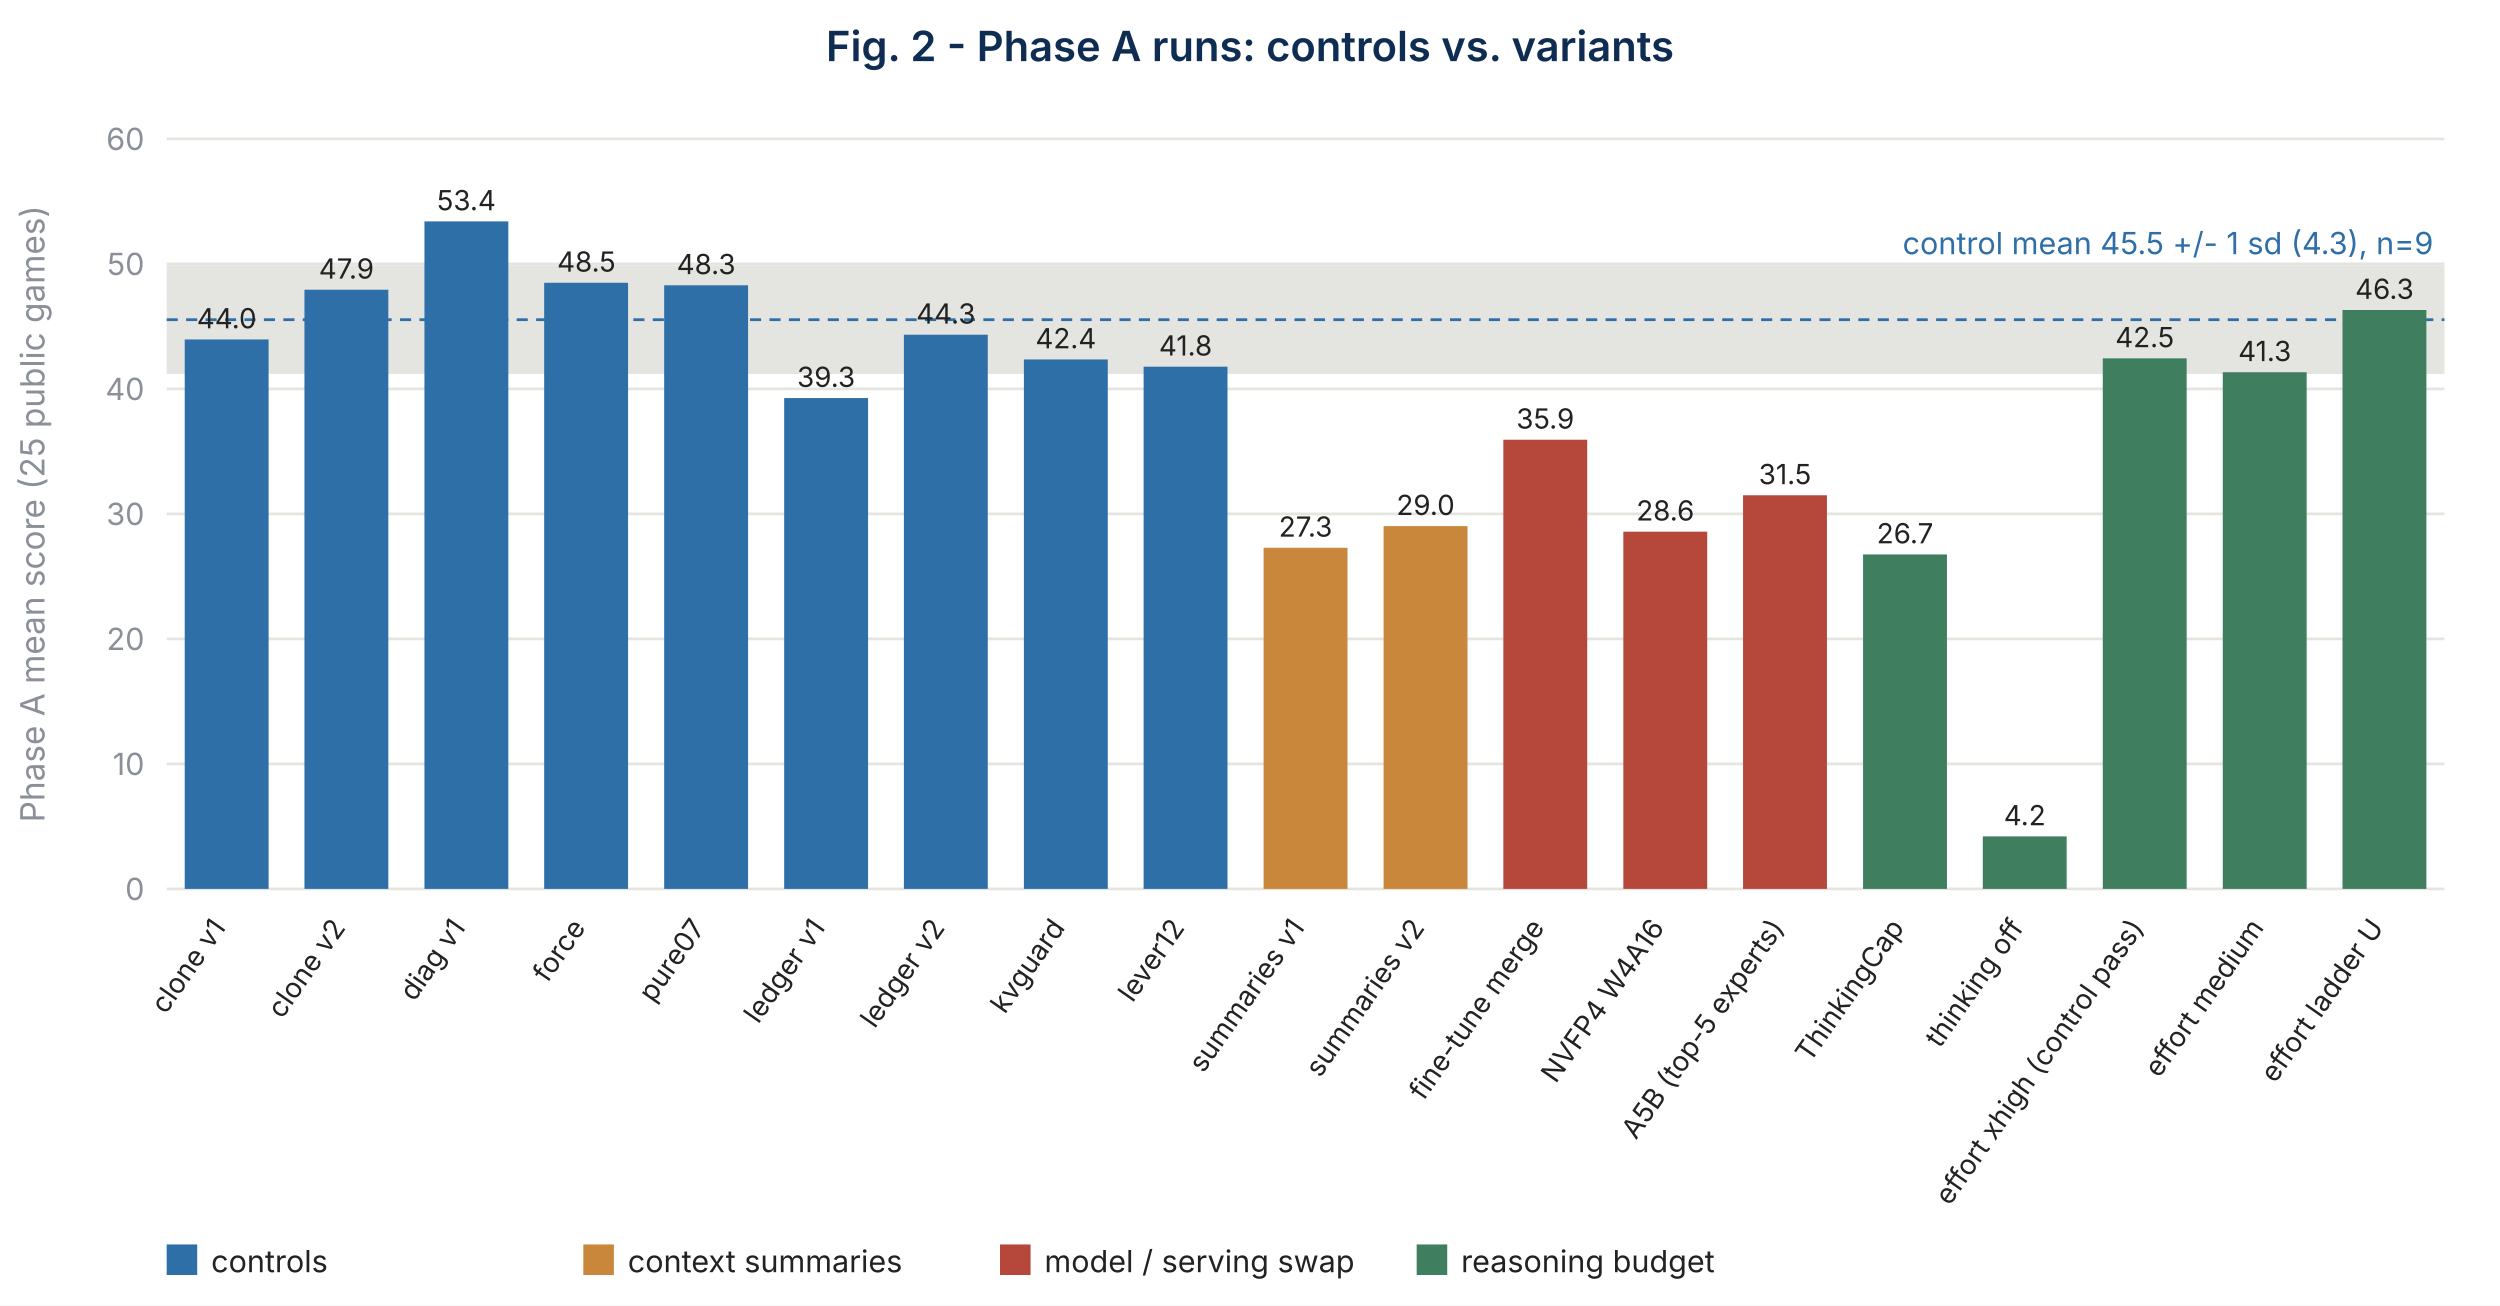
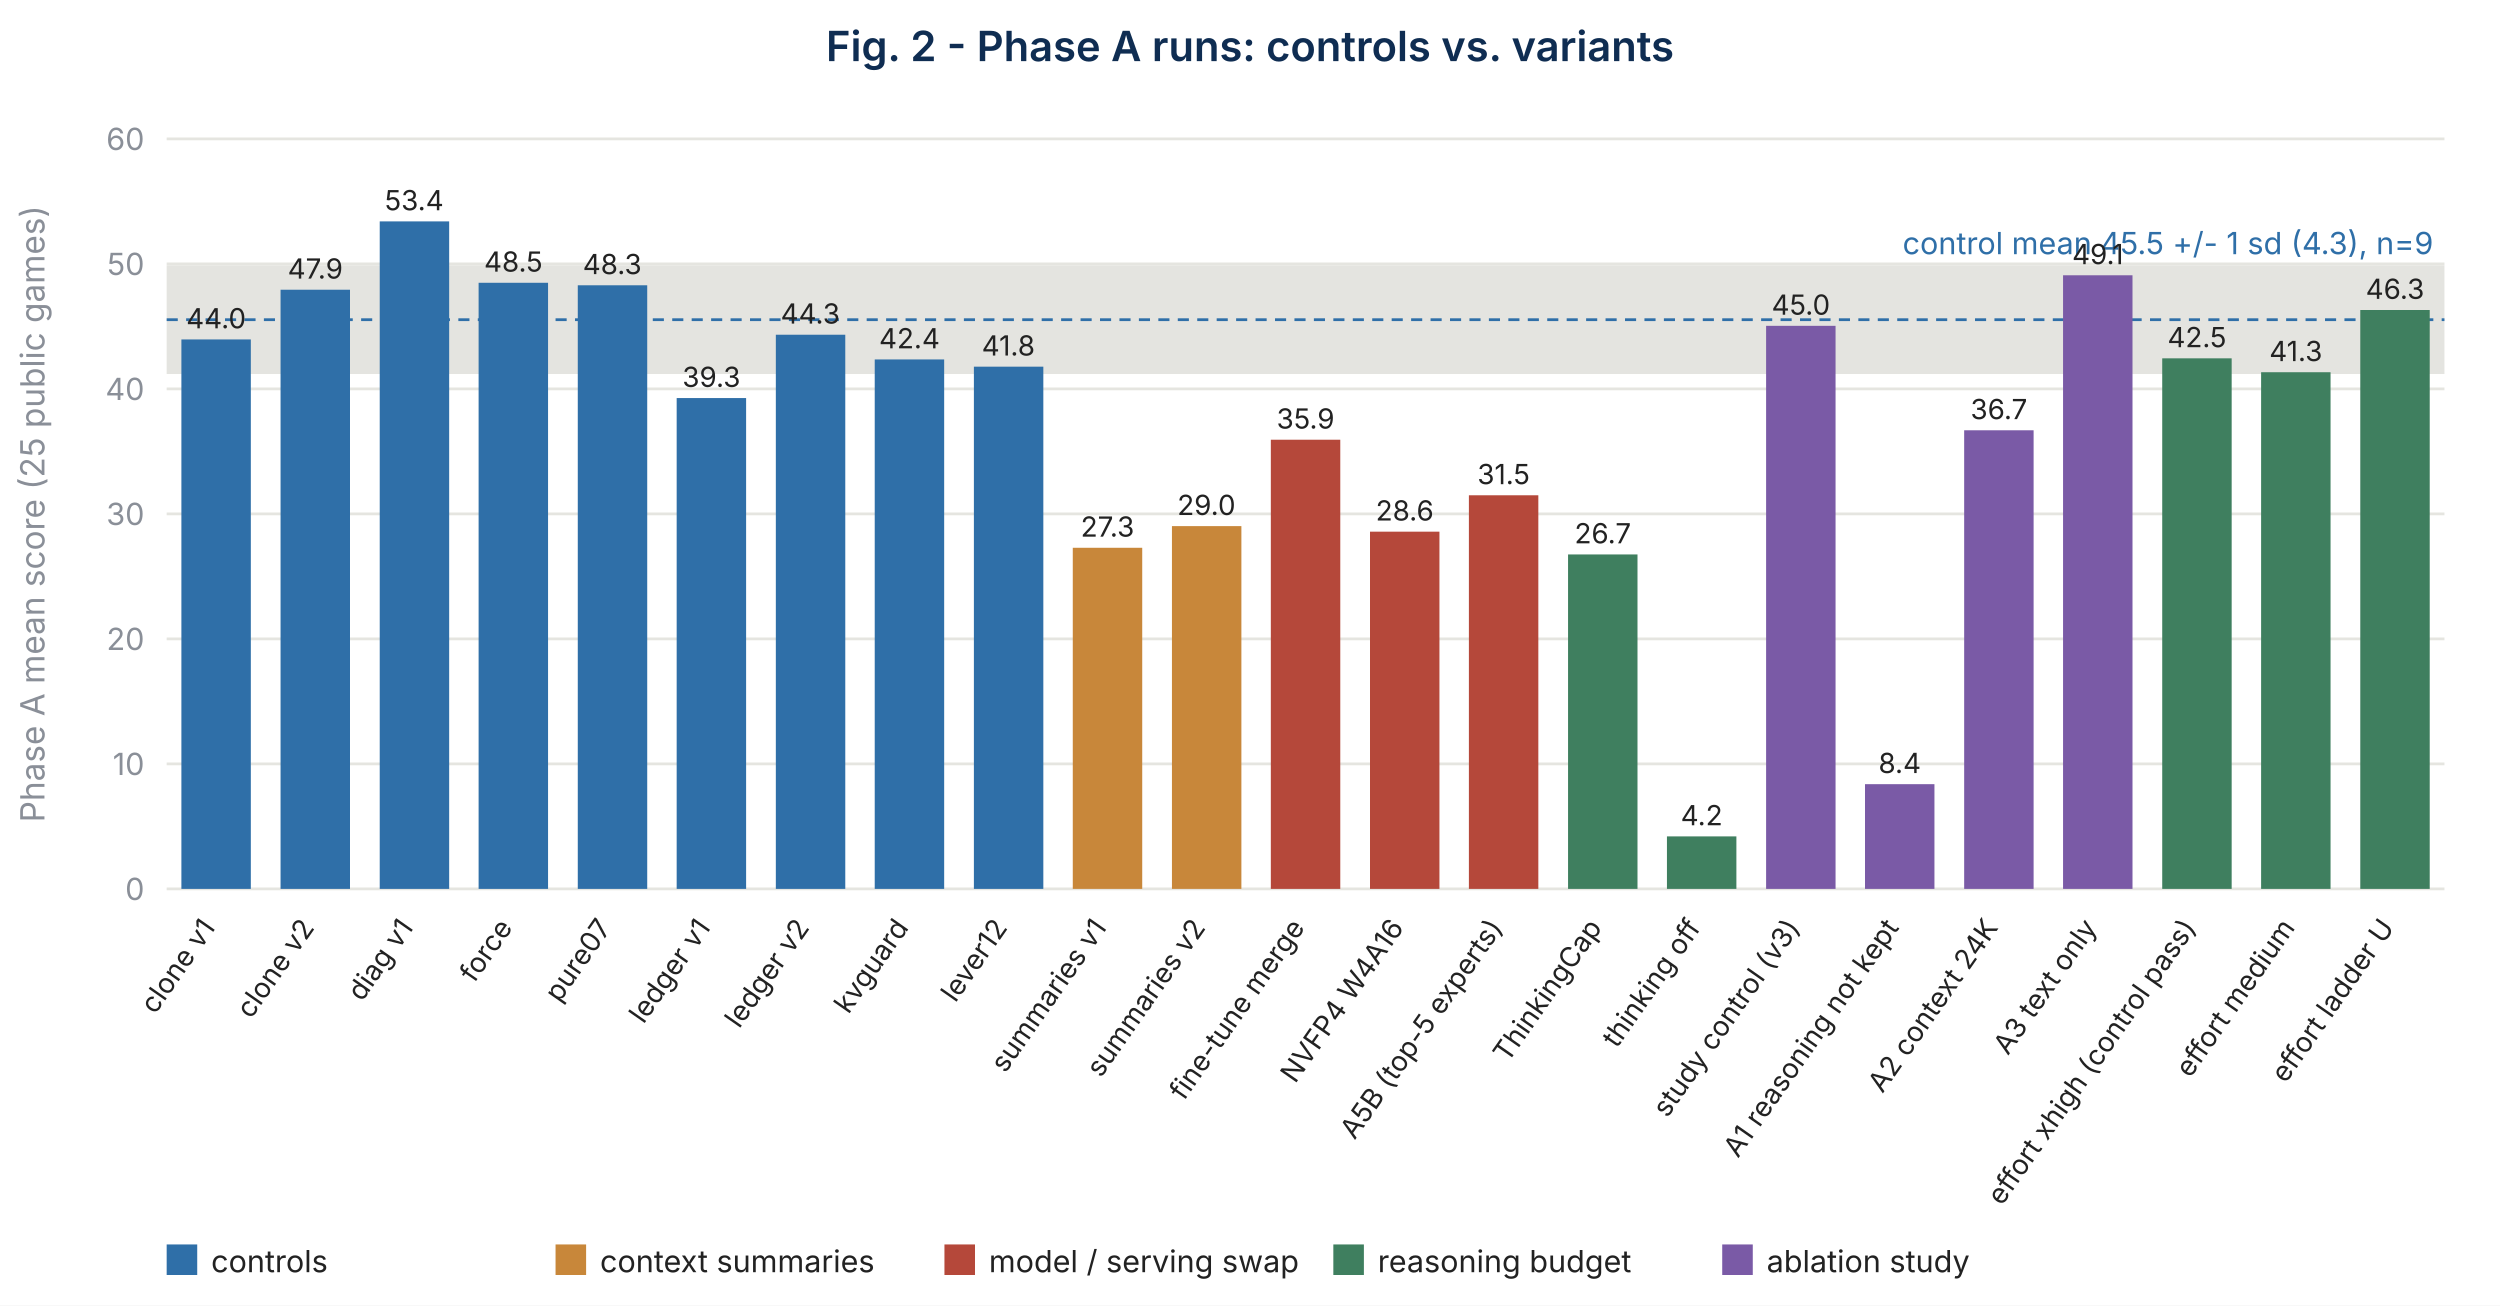
<svg xmlns="http://www.w3.org/2000/svg" viewBox="0 0 900 470" width="900" height="470" font-family="Inter,Helvetica,Arial,sans-serif">
  <rect width="100%" height="100%" fill="white" />
  <text x="450.0" y="22" text-anchor="middle" font-size="15" fill="#0f2d52" font-weight="600">Fig. 2 - Phase A runs: controls vs. variants</text>
  <line x1="60" x2="880" y1="320.0" y2="320.0" stroke="#e5e5e0" />
  <text x="52.0" y="324.0" font-size="11" text-anchor="end" fill="#8a8f98" font-weight="400">0</text>
  <line x1="60" x2="880" y1="275.0" y2="275.0" stroke="#e5e5e0" />
  <text x="52.0" y="279.0" font-size="11" text-anchor="end" fill="#8a8f98" font-weight="400">10</text>
  <line x1="60" x2="880" y1="230" y2="230" stroke="#e5e5e0" />
  <text x="52.0" y="234.0" font-size="11" text-anchor="end" fill="#8a8f98" font-weight="400">20</text>
  <line x1="60" x2="880" y1="185.0" y2="185.0" stroke="#e5e5e0" />
  <text x="52.0" y="189.0" font-size="11" text-anchor="end" fill="#8a8f98" font-weight="400">30</text>
  <line x1="60" x2="880" y1="140.0" y2="140.0" stroke="#e5e5e0" />
  <text x="52.0" y="144.0" font-size="11" text-anchor="end" fill="#8a8f98" font-weight="400">40</text>
  <line x1="60" x2="880" y1="95.0" y2="95.0" stroke="#e5e5e0" />
  <text x="52.0" y="99.0" font-size="11" text-anchor="end" fill="#8a8f98" font-weight="400">50</text>
  <line x1="60" x2="880" y1="50.0" y2="50.0" stroke="#e5e5e0" />
  <text x="52.0" y="54.0" font-size="11" text-anchor="end" fill="#8a8f98" font-weight="400">60</text>
  <rect x="60" y="95.532" width="820" height="39.116" fill="#d9d9d3" fill-opacity="0.7" />
  <line x1="60" x2="880" y1="115.089" y2="115.089" stroke="#2f6fa8" stroke-dasharray="4 3" />
  <text x="876.0" y="91.5" font-size="11" text-anchor="end" fill="#2f6fa8" font-weight="400">control mean 45.5 +/- 1 sd (4.3), n=9</text>
-   <rect x="66.5" y="122.2" width="30.2" height="197.8" fill="#2f6fa8" />
-   <text x="81.6" y="118.2" font-size="10" text-anchor="middle" fill="#222" font-weight="400">44.0</text>
-   <text transform="translate(81.6,334.0) rotate(-55)" font-size="10" text-anchor="end" fill="#222" font-weight="400">clone v1</text>
-   <rect x="109.6" y="104.3" width="30.2" height="215.7" fill="#2f6fa8" />
-   <text x="124.7" y="100.3" font-size="10" text-anchor="middle" fill="#222" font-weight="400">47.9</text>
-   <text transform="translate(124.7,334.0) rotate(-55)" font-size="10" text-anchor="end" fill="#222" font-weight="400">clone v2</text>
-   <rect x="152.8" y="79.7" width="30.2" height="240.3" fill="#2f6fa8" />
-   <text x="167.9" y="75.7" font-size="10" text-anchor="middle" fill="#222" font-weight="400">53.4</text>
-   <text transform="translate(167.9,334.0) rotate(-55)" font-size="10" text-anchor="end" fill="#222" font-weight="400">diag v1</text>
-   <rect x="195.9" y="101.8" width="30.2" height="218.2" fill="#2f6fa8" />
-   <text x="211.1" y="97.8" font-size="10" text-anchor="middle" fill="#222" font-weight="400">48.5</text>
-   <text transform="translate(211.1,334.0) rotate(-55)" font-size="10" text-anchor="end" fill="#222" font-weight="400">force</text>
-   <rect x="239.1" y="102.7" width="30.2" height="217.3" fill="#2f6fa8" />
-   <text x="254.2" y="98.7" font-size="10" text-anchor="middle" fill="#222" font-weight="400">48.3</text>
-   <text transform="translate(254.2,334.0) rotate(-55)" font-size="10" text-anchor="end" fill="#222" font-weight="400">pure07</text>
-   <rect x="282.3" y="143.3" width="30.2" height="176.7" fill="#2f6fa8" />
-   <text x="297.4" y="139.3" font-size="10" text-anchor="middle" fill="#222" font-weight="400">39.3</text>
-   <text transform="translate(297.4,334.0) rotate(-55)" font-size="10" text-anchor="end" fill="#222" font-weight="400">ledger v1</text>
-   <rect x="325.4" y="120.5" width="30.2" height="199.5" fill="#2f6fa8" />
-   <text x="340.5" y="116.5" font-size="10" text-anchor="middle" fill="#222" font-weight="400">44.3</text>
-   <text transform="translate(340.5,334.0) rotate(-55)" font-size="10" text-anchor="end" fill="#222" font-weight="400">ledger v2</text>
-   <rect x="368.6" y="129.4" width="30.2" height="190.6" fill="#2f6fa8" />
-   <text x="383.7" y="125.4" font-size="10" text-anchor="middle" fill="#222" font-weight="400">42.4</text>
-   <text transform="translate(383.7,334.0) rotate(-55)" font-size="10" text-anchor="end" fill="#222" font-weight="400">kvguard</text>
-   <rect x="411.7" y="132.0" width="30.2" height="188.0" fill="#2f6fa8" />
-   <text x="426.8" y="128.0" font-size="10" text-anchor="middle" fill="#222" font-weight="400">41.8</text>
-   <text transform="translate(426.8,334.0) rotate(-55)" font-size="10" text-anchor="end" fill="#222" font-weight="400">lever12</text>
-   <rect x="454.9" y="197.2" width="30.2" height="122.8" fill="#c8873a" />
-   <text x="470.0" y="193.2" font-size="10" text-anchor="middle" fill="#222" font-weight="400">27.3</text>
-   <text transform="translate(470.0,334.0) rotate(-55)" font-size="10" text-anchor="end" fill="#222" font-weight="400">summaries v1</text>
-   <rect x="498.1" y="189.4" width="30.2" height="130.6" fill="#c8873a" />
-   <text x="513.2" y="185.4" font-size="10" text-anchor="middle" fill="#222" font-weight="400">29.0</text>
-   <text transform="translate(513.2,334.0) rotate(-55)" font-size="10" text-anchor="end" fill="#222" font-weight="400">summaries v2</text>
-   <rect x="541.2" y="158.3" width="30.2" height="161.7" fill="#b5483a" />
-   <text x="556.3" y="154.3" font-size="10" text-anchor="middle" fill="#222" font-weight="400">35.9</text>
-   <text transform="translate(556.3,334.0) rotate(-55)" font-size="10" text-anchor="end" fill="#222" font-weight="400">fine-tune merge</text>
-   <rect x="584.4" y="191.4" width="30.2" height="128.6" fill="#b5483a" />
-   <text x="599.5" y="187.4" font-size="10" text-anchor="middle" fill="#222" font-weight="400">28.6</text>
-   <text transform="translate(599.5,334.0) rotate(-55)" font-size="10" text-anchor="end" fill="#222" font-weight="400">NVFP4 W4A16</text>
-   <rect x="627.5" y="178.3" width="30.2" height="141.7" fill="#b5483a" />
-   <text x="642.6" y="174.3" font-size="10" text-anchor="middle" fill="#222" font-weight="400">31.5</text>
-   <text transform="translate(642.6,334.0) rotate(-55)" font-size="10" text-anchor="end" fill="#222" font-weight="400">A5B (top-5 experts)</text>
-   <rect x="670.7" y="199.6" width="30.2" height="120.4" fill="#3f7f5f" />
-   <text x="685.8" y="195.6" font-size="10" text-anchor="middle" fill="#222" font-weight="400">26.7</text>
-   <text transform="translate(685.8,334.0) rotate(-55)" font-size="10" text-anchor="end" fill="#222" font-weight="400">ThinkingCap</text>
-   <rect x="713.8" y="301.1" width="30.2" height="18.9" fill="#3f7f5f" />
-   <text x="728.9" y="297.1" font-size="10" text-anchor="middle" fill="#222" font-weight="400">4.2</text>
-   <text transform="translate(728.9,334.0) rotate(-55)" font-size="10" text-anchor="end" fill="#222" font-weight="400">thinking off</text>
-   <rect x="757.0" y="129.0" width="30.2" height="191.0" fill="#3f7f5f" />
-   <text x="772.1" y="125.0" font-size="10" text-anchor="middle" fill="#222" font-weight="400">42.5</text>
-   <text transform="translate(772.1,334.0) rotate(-55)" font-size="10" text-anchor="end" fill="#222" font-weight="400">effort xhigh (control pass)</text>
-   <rect x="800.2" y="134.0" width="30.2" height="186.0" fill="#3f7f5f" />
-   <text x="815.3" y="130.0" font-size="10" text-anchor="middle" fill="#222" font-weight="400">41.3</text>
-   <text transform="translate(815.3,334.0) rotate(-55)" font-size="10" text-anchor="end" fill="#222" font-weight="400">effort medium</text>
-   <rect x="843.3" y="111.6" width="30.2" height="208.4" fill="#3f7f5f" />
-   <text x="858.4" y="107.6" font-size="10" text-anchor="middle" fill="#222" font-weight="400">46.3</text>
-   <text transform="translate(858.4,334.0) rotate(-55)" font-size="10" text-anchor="end" fill="#222" font-weight="400">effort ladder U</text>
+   <rect x="65.3" y="122.2" width="25.0" height="197.8" fill="#2f6fa8" />
+   <text x="77.8" y="118.2" font-size="10" text-anchor="middle" fill="#222" font-weight="400">44.0</text>
+   <text transform="translate(77.8,334.0) rotate(-55)" font-size="10" text-anchor="end" fill="#222" font-weight="400">clone v1</text>
+   <rect x="101.0" y="104.3" width="25.0" height="215.7" fill="#2f6fa8" />
+   <text x="113.5" y="100.3" font-size="10" text-anchor="middle" fill="#222" font-weight="400">47.9</text>
+   <text transform="translate(113.5,334.0) rotate(-55)" font-size="10" text-anchor="end" fill="#222" font-weight="400">clone v2</text>
+   <rect x="136.7" y="79.7" width="25.0" height="240.3" fill="#2f6fa8" />
+   <text x="149.1" y="75.7" font-size="10" text-anchor="middle" fill="#222" font-weight="400">53.4</text>
+   <text transform="translate(149.1,334.0) rotate(-55)" font-size="10" text-anchor="end" fill="#222" font-weight="400">diag v1</text>
+   <rect x="172.3" y="101.8" width="25.0" height="218.2" fill="#2f6fa8" />
+   <text x="184.8" y="97.8" font-size="10" text-anchor="middle" fill="#222" font-weight="400">48.5</text>
+   <text transform="translate(184.8,334.0) rotate(-55)" font-size="10" text-anchor="end" fill="#222" font-weight="400">force</text>
+   <rect x="208.0" y="102.7" width="25.0" height="217.3" fill="#2f6fa8" />
+   <text x="220.4" y="98.7" font-size="10" text-anchor="middle" fill="#222" font-weight="400">48.3</text>
+   <text transform="translate(220.4,334.0) rotate(-55)" font-size="10" text-anchor="end" fill="#222" font-weight="400">pure07</text>
+   <rect x="243.6" y="143.3" width="25.0" height="176.7" fill="#2f6fa8" />
+   <text x="256.1" y="139.3" font-size="10" text-anchor="middle" fill="#222" font-weight="400">39.3</text>
+   <text transform="translate(256.1,334.0) rotate(-55)" font-size="10" text-anchor="end" fill="#222" font-weight="400">ledger v1</text>
+   <rect x="279.3" y="120.5" width="25.0" height="199.5" fill="#2f6fa8" />
+   <text x="291.7" y="116.5" font-size="10" text-anchor="middle" fill="#222" font-weight="400">44.3</text>
+   <text transform="translate(291.7,334.0) rotate(-55)" font-size="10" text-anchor="end" fill="#222" font-weight="400">ledger v2</text>
+   <rect x="314.9" y="129.4" width="25.0" height="190.6" fill="#2f6fa8" />
+   <text x="327.4" y="125.4" font-size="10" text-anchor="middle" fill="#222" font-weight="400">42.4</text>
+   <text transform="translate(327.4,334.0) rotate(-55)" font-size="10" text-anchor="end" fill="#222" font-weight="400">kvguard</text>
+   <rect x="350.6" y="132.0" width="25.0" height="188.0" fill="#2f6fa8" />
+   <text x="363.0" y="128.0" font-size="10" text-anchor="middle" fill="#222" font-weight="400">41.8</text>
+   <text transform="translate(363.0,334.0) rotate(-55)" font-size="10" text-anchor="end" fill="#222" font-weight="400">lever12</text>
+   <rect x="386.2" y="197.2" width="25.0" height="122.8" fill="#c8873a" />
+   <text x="398.7" y="193.2" font-size="10" text-anchor="middle" fill="#222" font-weight="400">27.3</text>
+   <text transform="translate(398.7,334.0) rotate(-55)" font-size="10" text-anchor="end" fill="#222" font-weight="400">summaries v1</text>
+   <rect x="421.9" y="189.4" width="25.0" height="130.6" fill="#c8873a" />
+   <text x="434.3" y="185.4" font-size="10" text-anchor="middle" fill="#222" font-weight="400">29.0</text>
+   <text transform="translate(434.3,334.0) rotate(-55)" font-size="10" text-anchor="end" fill="#222" font-weight="400">summaries v2</text>
+   <rect x="457.5" y="158.3" width="25.0" height="161.7" fill="#b5483a" />
+   <text x="470.0" y="154.3" font-size="10" text-anchor="middle" fill="#222" font-weight="400">35.9</text>
+   <text transform="translate(470.0,334.0) rotate(-55)" font-size="10" text-anchor="end" fill="#222" font-weight="400">fine-tune merge</text>
+   <rect x="493.2" y="191.4" width="25.0" height="128.6" fill="#b5483a" />
+   <text x="505.7" y="187.4" font-size="10" text-anchor="middle" fill="#222" font-weight="400">28.6</text>
+   <text transform="translate(505.7,334.0) rotate(-55)" font-size="10" text-anchor="end" fill="#222" font-weight="400">NVFP4 W4A16</text>
+   <rect x="528.8" y="178.3" width="25.0" height="141.7" fill="#b5483a" />
+   <text x="541.3" y="174.3" font-size="10" text-anchor="middle" fill="#222" font-weight="400">31.5</text>
+   <text transform="translate(541.3,334.0) rotate(-55)" font-size="10" text-anchor="end" fill="#222" font-weight="400">A5B (top-5 experts)</text>
+   <rect x="564.5" y="199.6" width="25.0" height="120.4" fill="#3f7f5f" />
+   <text x="577.0" y="195.6" font-size="10" text-anchor="middle" fill="#222" font-weight="400">26.7</text>
+   <text transform="translate(577.0,334.0) rotate(-55)" font-size="10" text-anchor="end" fill="#222" font-weight="400">ThinkingCap</text>
+   <rect x="600.1" y="301.1" width="25.0" height="18.9" fill="#3f7f5f" />
+   <text x="612.6" y="297.1" font-size="10" text-anchor="middle" fill="#222" font-weight="400">4.2</text>
+   <text transform="translate(612.6,334.0) rotate(-55)" font-size="10" text-anchor="end" fill="#222" font-weight="400">thinking off</text>
+   <rect x="635.8" y="117.3" width="25.0" height="202.7" fill="#7a5aa6" />
+   <text x="648.3" y="113.3" font-size="10" text-anchor="middle" fill="#222" font-weight="400">45.0</text>
+   <text transform="translate(648.3,334.0) rotate(-55)" font-size="10" text-anchor="end" fill="#222" font-weight="400">study control (v3)</text>
+   <rect x="671.4" y="282.3" width="25.0" height="37.7" fill="#7a5aa6" />
+   <text x="683.9" y="278.3" font-size="10" text-anchor="middle" fill="#222" font-weight="400">8.4</text>
+   <text transform="translate(683.9,334.0) rotate(-55)" font-size="10" text-anchor="end" fill="#222" font-weight="400">A1 reasoning not kept</text>
+   <rect x="707.1" y="154.9" width="25.0" height="165.1" fill="#7a5aa6" />
+   <text x="719.6" y="150.9" font-size="10" text-anchor="middle" fill="#222" font-weight="400">36.7</text>
+   <text transform="translate(719.6,334.0) rotate(-55)" font-size="10" text-anchor="end" fill="#222" font-weight="400">A2 context 24K</text>
+   <rect x="742.7" y="99.1" width="25.0" height="220.9" fill="#7a5aa6" />
+   <text x="755.2" y="95.1" font-size="10" text-anchor="middle" fill="#222" font-weight="400">49.1</text>
+   <text transform="translate(755.2,334.0) rotate(-55)" font-size="10" text-anchor="end" fill="#222" font-weight="400">A3 text only</text>
+   <rect x="778.4" y="129.0" width="25.0" height="191.0" fill="#3f7f5f" />
+   <text x="790.9" y="125.0" font-size="10" text-anchor="middle" fill="#222" font-weight="400">42.5</text>
+   <text transform="translate(790.9,334.0) rotate(-55)" font-size="10" text-anchor="end" fill="#222" font-weight="400">effort xhigh (control pass)</text>
+   <rect x="814.0" y="134.0" width="25.0" height="186.0" fill="#3f7f5f" />
+   <text x="826.5" y="130.0" font-size="10" text-anchor="middle" fill="#222" font-weight="400">41.3</text>
+   <text transform="translate(826.5,334.0) rotate(-55)" font-size="10" text-anchor="end" fill="#222" font-weight="400">effort medium</text>
+   <rect x="849.7" y="111.6" width="25.0" height="208.4" fill="#3f7f5f" />
+   <text x="862.2" y="107.6" font-size="10" text-anchor="middle" fill="#222" font-weight="400">46.3</text>
+   <text transform="translate(862.2,334.0) rotate(-55)" font-size="10" text-anchor="end" fill="#222" font-weight="400">effort ladder U</text>
  <rect x="60" y="448" width="11" height="11" fill="#2f6fa8" />
  <text x="76.0" y="458.0" font-size="11" text-anchor="start" fill="#222" font-weight="400">controls</text>
-   <rect x="210" y="448" width="11" height="11" fill="#c8873a" />
-   <text x="226.0" y="458.0" font-size="11" text-anchor="start" fill="#222" font-weight="400">context summaries</text>
-   <rect x="360" y="448" width="11" height="11" fill="#b5483a" />
-   <text x="376.0" y="458.0" font-size="11" text-anchor="start" fill="#222" font-weight="400">model / serving swap</text>
-   <rect x="510" y="448" width="11" height="11" fill="#3f7f5f" />
-   <text x="526.0" y="458.0" font-size="11" text-anchor="start" fill="#222" font-weight="400">reasoning budget</text>
+   <rect x="200" y="448" width="11" height="11" fill="#c8873a" />
+   <text x="216.0" y="458.0" font-size="11" text-anchor="start" fill="#222" font-weight="400">context summaries</text>
+   <rect x="340" y="448" width="11" height="11" fill="#b5483a" />
+   <text x="356.0" y="458.0" font-size="11" text-anchor="start" fill="#222" font-weight="400">model / serving swap</text>
+   <rect x="480" y="448" width="11" height="11" fill="#3f7f5f" />
+   <text x="496.0" y="458.0" font-size="11" text-anchor="start" fill="#222" font-weight="400">reasoning budget</text>
+   <rect x="620" y="448" width="11" height="11" fill="#7a5aa6" />
+   <text x="636.0" y="458.0" font-size="11" text-anchor="start" fill="#222" font-weight="400">ablation study</text>
  <text transform="translate(16.0,185.0) rotate(-90)" font-size="12" text-anchor="middle" fill="#8a8f98" font-weight="400">Phase A mean score (25 public games)</text>
</svg>
